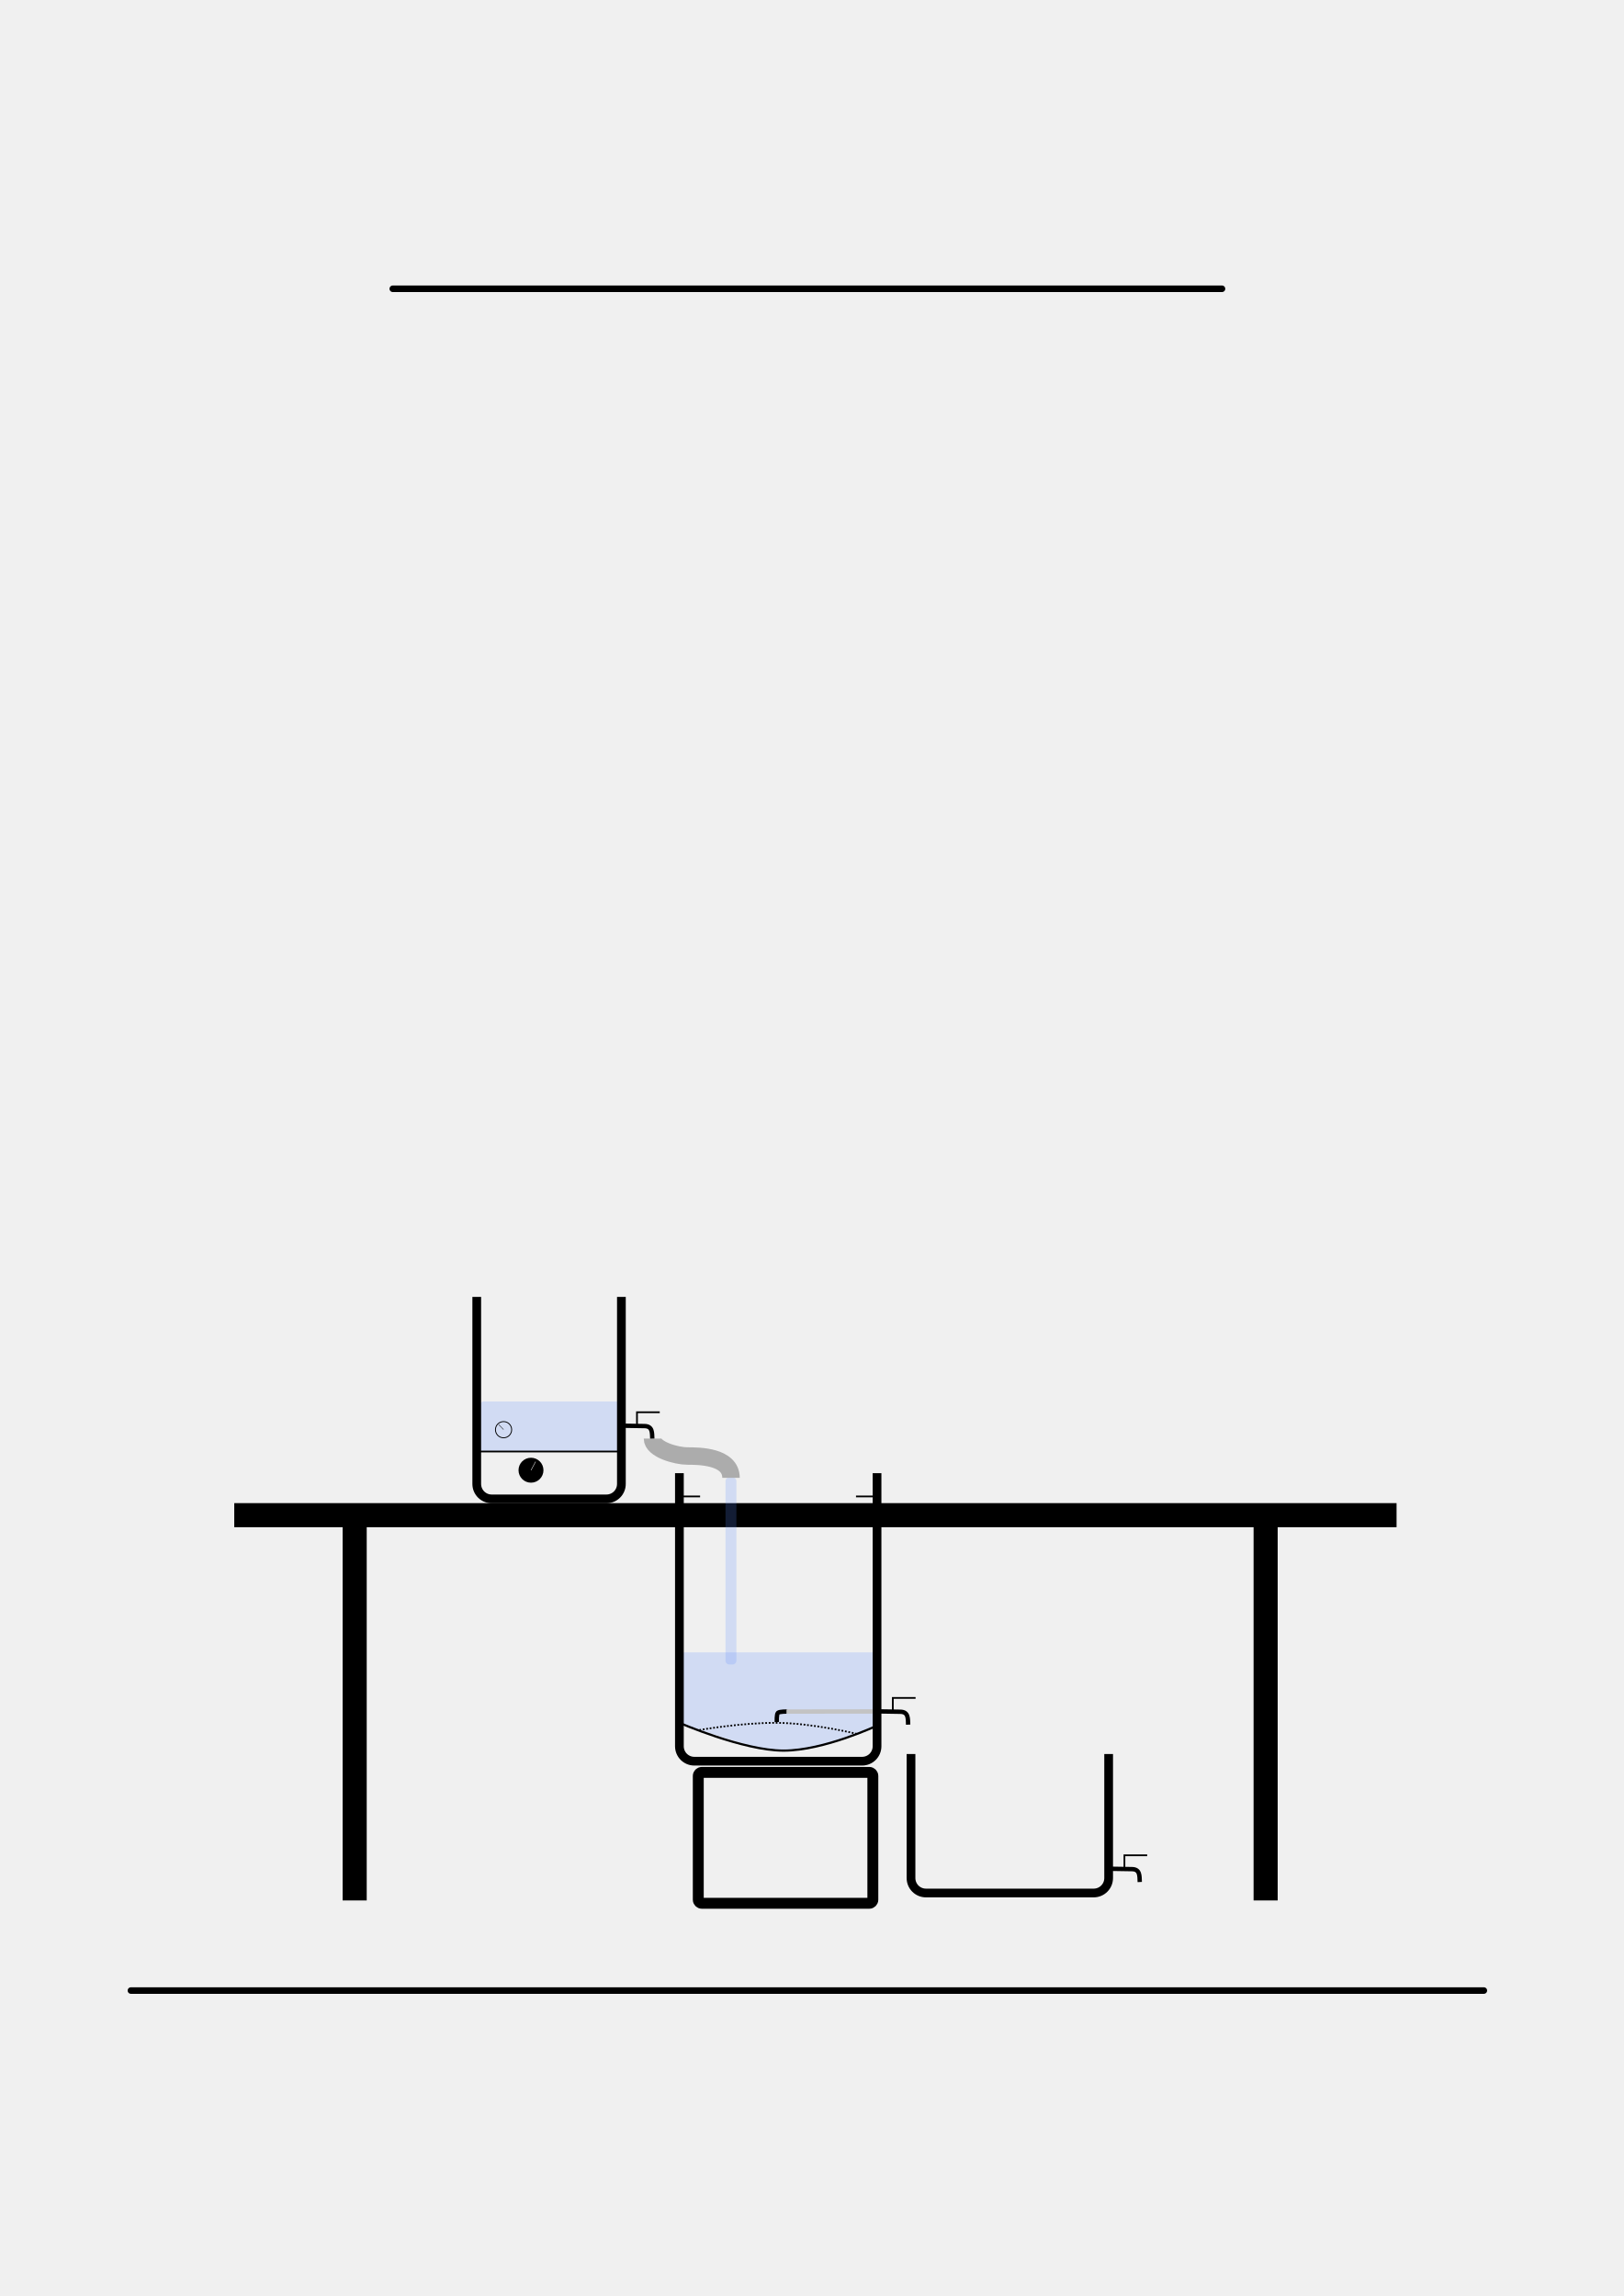
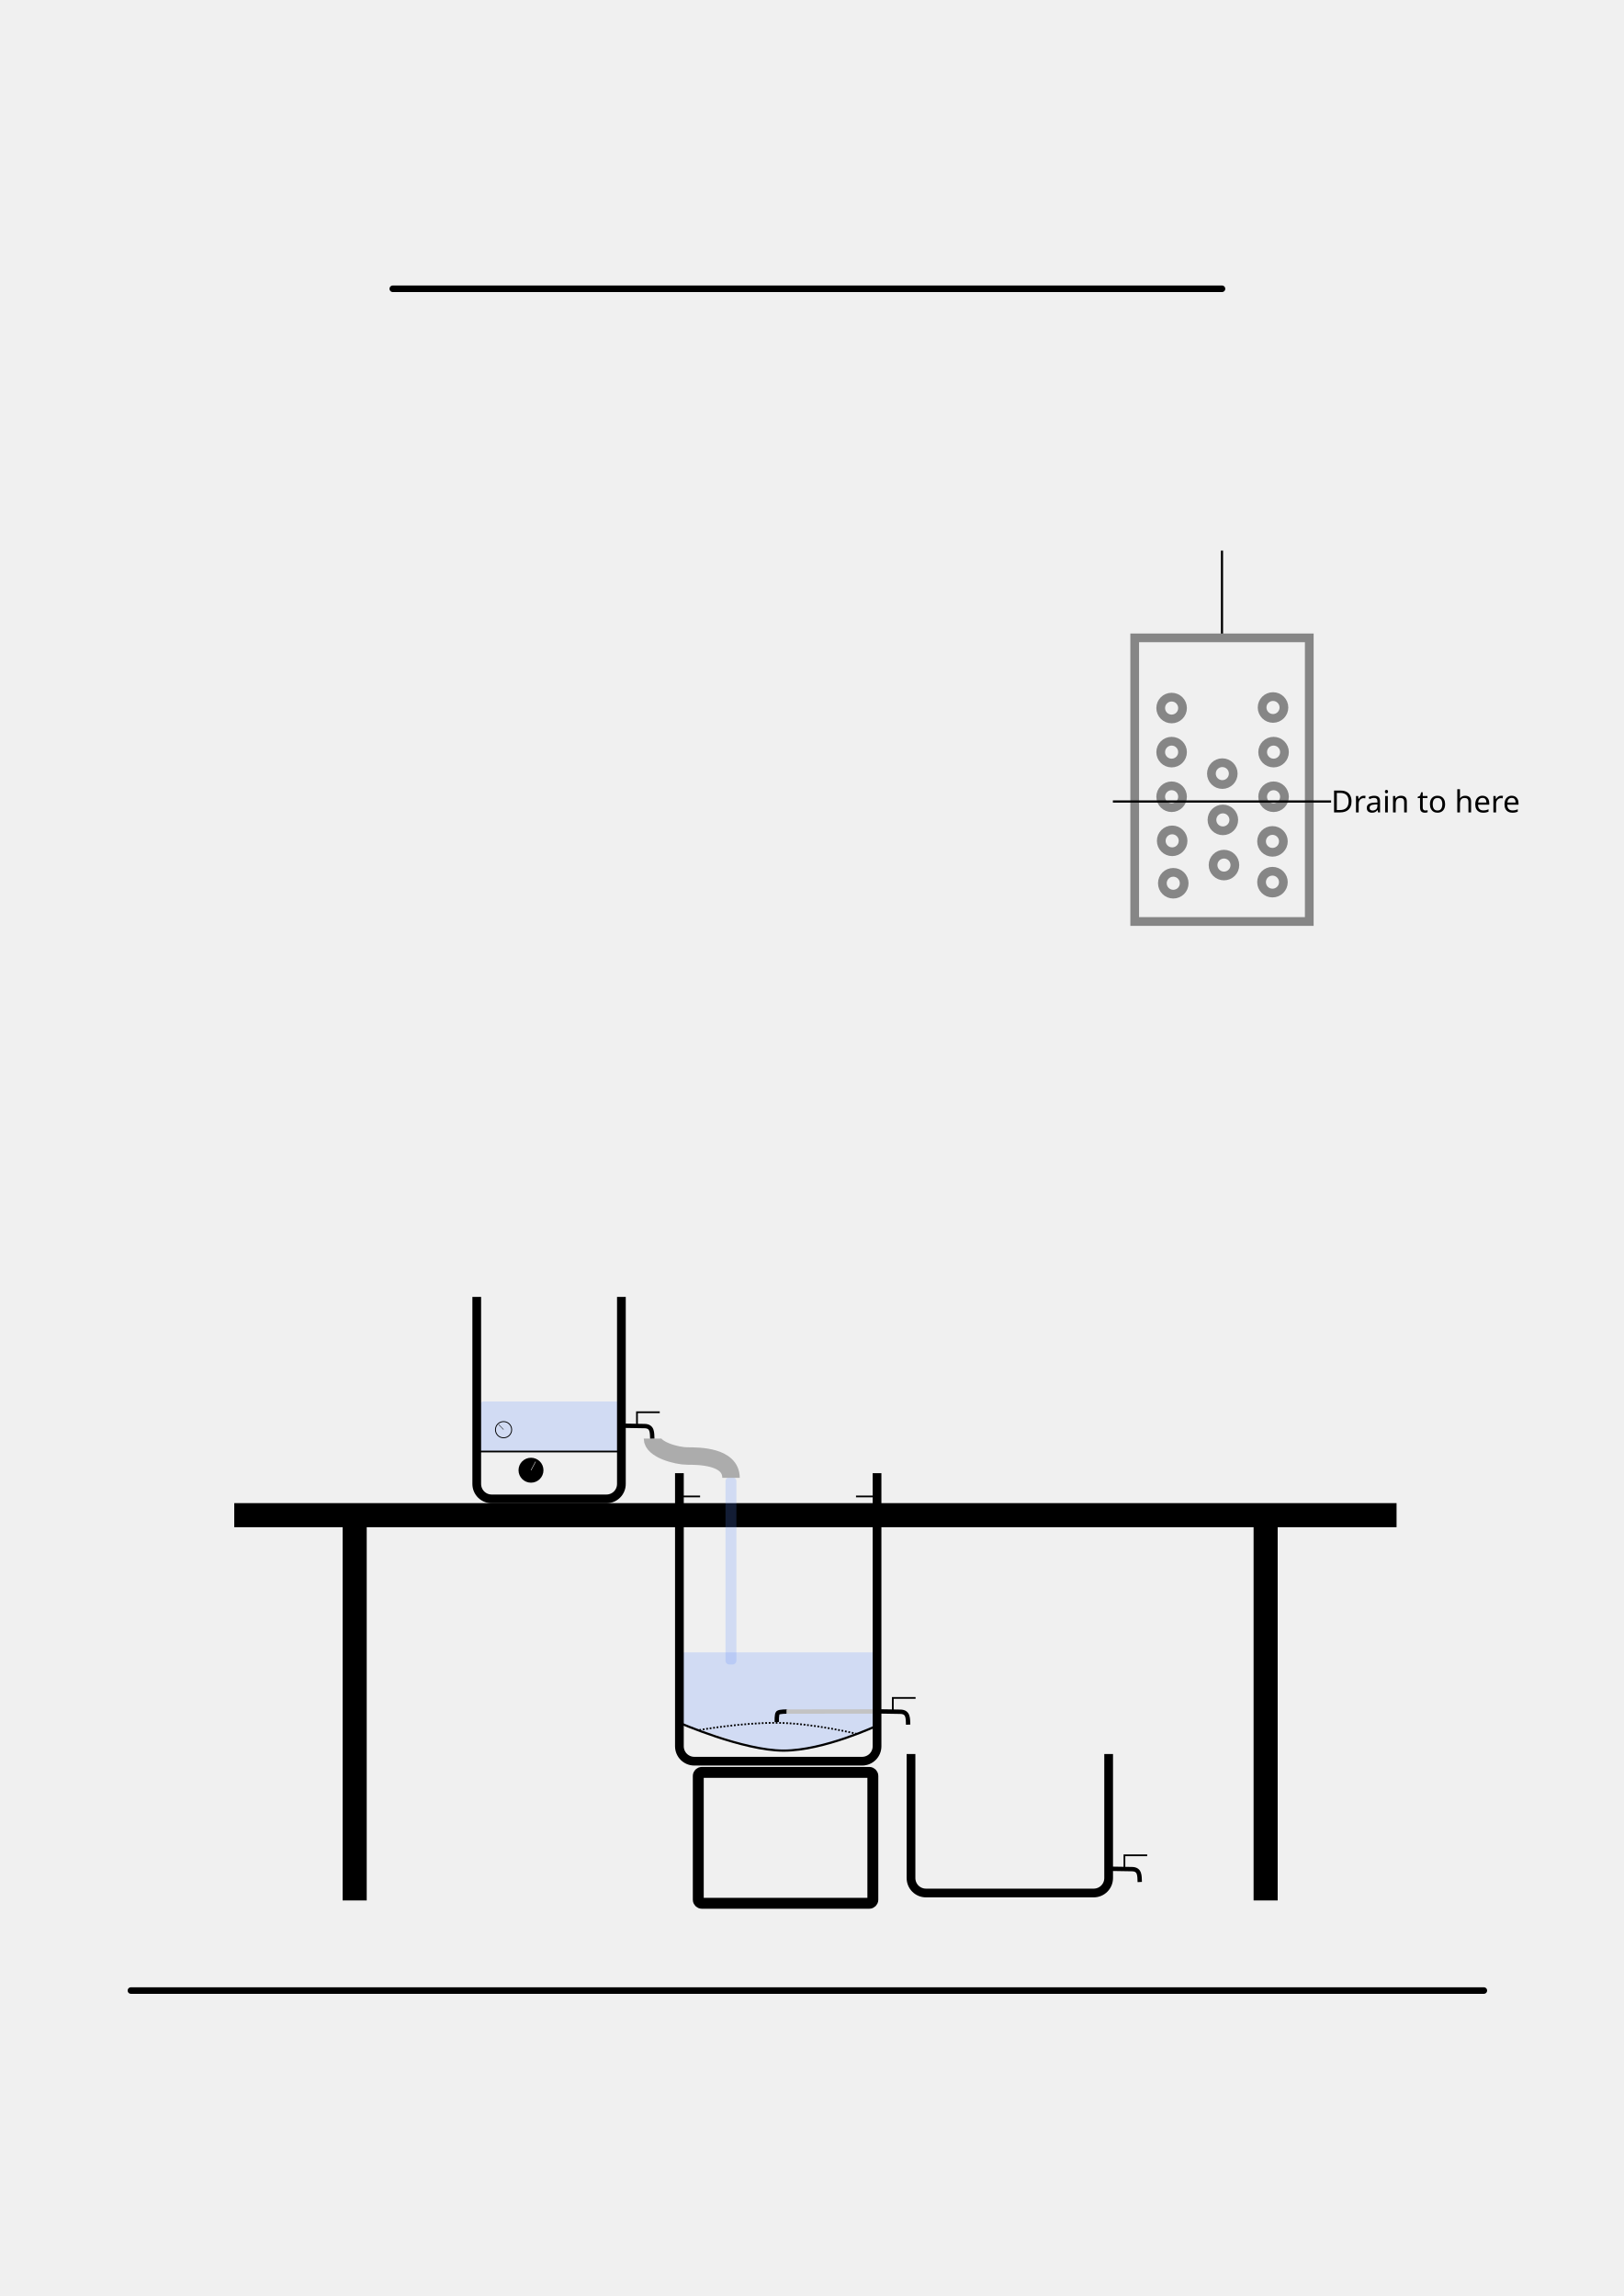
<svg xmlns="http://www.w3.org/2000/svg" width="744.094" height="1052.362" id="svg2" version="1.1">
  <defs id="defs4" />
  <g id="layer1">
    <flowRoot xml:space="preserve" id="flowRoot2987" style="font-size:14px;font-style:normal;font-variant:normal;font-weight:normal;font-stretch:normal;line-height:125%;letter-spacing:0px;word-spacing:0px;fill:#000000;fill-opacity:1;stroke:none;font-family:Andika;-inkscape-font-specification:Andika" transform="translate(121.4062,2.313433)">
      <flowRegion id="flowRegion2989">
        <rect id="rect2991" width="265.165" height="41.669" x="101.015" y="927.356" />
      </flowRegion>
      <flowPara id="flowPara2993" style="font-style:normal;font-variant:normal;font-weight:normal;font-stretch:normal;text-align:center;text-anchor:middle;font-family:EB Garamond;-inkscape-font-specification:EB Garamond">Brewery Instructions</flowPara>
      <flowPara id="flowPara2997" style="font-style:normal;font-variant:normal;font-weight:normal;font-stretch:normal;text-align:center;text-anchor:middle;font-family:EB Garamond;-inkscape-font-specification:EB Garamond">Page 3</flowPara>
      <flowPara id="flowPara2995" style="font-style:normal;font-variant:normal;font-weight:normal;font-stretch:normal;text-align:center;text-anchor:middle;font-family:EB Garamond;-inkscape-font-specification:EB Garamond">Page</flowPara>
    </flowRoot>
    <flowRoot xml:space="preserve" id="flowRoot3003" style="font-size:14px;font-style:normal;font-variant:normal;font-weight:normal;font-stretch:normal;line-height:125%;letter-spacing:0px;word-spacing:0px;fill:#000000;fill-opacity:1;stroke:none;font-family:Andika;-inkscape-font-specification:Andika">
      <flowRegion id="flowRegion3005">
        <rect id="rect3007" width="621.429" height="77.143" x="58.571" y="55.219" />
      </flowRegion>
      <flowPara id="flowPara3009" style="font-size:56px">Transfer strike water</flowPara>
    </flowRoot>
    <flowRoot xml:space="preserve" id="flowRoot3011" style="font-size:14px;font-style:normal;font-variant:normal;font-weight:normal;font-stretch:normal;line-height:125%;letter-spacing:0px;word-spacing:0px;fill:#000000;fill-opacity:1;stroke:none;font-family:Andika;-inkscape-font-specification:Andika">
      <flowRegion id="flowRegion3013">
        <rect id="rect3015" width="622.857" height="302.857" x="58.571" y="155.219" />
      </flowRegion>
      <flowPara id="flowPara3928">Now we transfer 2/3 of the hot water from the urn into the keg (MLT). To do this: </flowPara>
      <flowPara id="flowPara5036">* Connect a hose to the tap on the urn into the keg</flowPara>
      <flowPara id="flowPara5040">* Open the tap on the urn</flowPara>
      <flowPara id="flowPara5044">* Close the tap on the urn as soon as 2/3 of the water from the urn has been moved to the keg</flowPara>
+       <flowPara id="flowPara3072">* While doing next step we also want to fill the urn back up with hot water</flowPara>
+       <flowPara id="flowPara3078">To do this, boil some kettles and top up the water level in the urn. </flowPara>
+       <flowPara id="flowPara3080">There is no rush, it just needs to be full before the mash is complete </flowPara>
+       <flowPara id="flowPara3082">and ready for sparging. It will need 6 x 2L kettles of boiling water.</flowPara>
+       <flowPara id="flowPara3076" />
      <flowPara id="flowPara5048" />
    </flowRoot>
    <path style="fill:none;stroke:#000000;stroke-width:3;stroke-linecap:round;stroke-linejoin:miter;stroke-opacity:1;stroke-miterlimit:4;stroke-dasharray:none" d="m 60,912.362 620,0" id="path3043" />
    <path id="path3047" d="m 180,132.362 380,0" style="fill:none;stroke:#000000;stroke-width:3;stroke-linecap:round;stroke-linejoin:miter;stroke-opacity:1;stroke-miterlimit:4;stroke-dasharray:none" />
    <path style="fill:none;stroke:#000000;stroke-width:11.037;stroke-linecap:butt;stroke-linejoin:miter;stroke-miterlimit:4;stroke-opacity:1;stroke-dasharray:none" d="m 107.353,694.472 532.647,0" id="path3930" />
    <rect style="fill:#5b8bff;fill-opacity:0.209;stroke:none" id="rect5034" width="5" height="85.808" x="332.475" y="677.11" ry="1.761" />
    <path style="fill:none;stroke:#000000;stroke-width:11.037;stroke-linecap:butt;stroke-linejoin:miter;stroke-miterlimit:4;stroke-opacity:1;stroke-dasharray:none" d="m 580,694.472 0,176.59" id="path3932" />
    <path style="fill:none;stroke:#000000;stroke-width:11.037;stroke-linecap:butt;stroke-linejoin:miter;stroke-miterlimit:4;stroke-opacity:1;stroke-dasharray:none" d="m 162.538,694.472 0,176.59" id="path3934" />
    <rect style="fill:#5b8bff;fill-opacity:0.209;stroke:none" id="rect5029" width="65" height="23" x="220" y="642.362" ry="1.641" />
    <g id="layer1-3" transform="matrix(0.2,0,0,0.2,197.6235,563.3954)">
      <path id="rect2985" d="m 435.714,155.219 0,428.571 c 0,18.994 -15.291,34.286 -34.286,34.286 l -262.857,0 c -18.994,0 -34.286,-15.291 -34.286,-34.286 l 0,-428.571" style="fill:none;stroke:#000000;stroke-width:20;stroke-miterlimit:4;stroke-opacity:1;stroke-dashoffset:0" />
      <path transform="translate(-47.14286,2.857143)" d="m 294.286,549.505 c 0,10.257 -8.315,18.571 -18.571,18.571 -10.257,0 -18.571,-8.315 -18.571,-18.571 0,-10.257 8.315,-18.571 18.571,-18.571 10.257,0 18.571,8.315 18.571,18.571 z" id="path3756" style="fill:#000000;fill-opacity:1;stroke:#000000;stroke-width:20;stroke-miterlimit:4;stroke-opacity:1;stroke-dasharray:none;stroke-dashoffset:0" />
      <path transform="translate(-110,-90)" style="fill:none;stroke:#000000;stroke-width:2;stroke-miterlimit:4;stroke-opacity:1;stroke-dasharray:none;stroke-dashoffset:0" id="path3758" d="m 294.286,549.505 c 0,10.257 -8.315,18.571 -18.571,18.571 -10.257,0 -18.571,-8.315 -18.571,-18.571 0,-10.257 8.315,-18.571 18.571,-18.571 10.257,0 18.571,8.315 18.571,18.571 z" />
      <path id="path3760" d="m 107.143,509.505 330,0" style="fill:none;stroke:#000000;stroke-width:4;stroke-linecap:butt;stroke-linejoin:miter;stroke-miterlimit:4;stroke-opacity:1;stroke-dasharray:none" />
      <path id="path3762" d="M 165.665,459.15 154.553,447.786" style="fill:none;stroke:#000000;stroke-width:1px;stroke-linecap:butt;stroke-linejoin:miter;stroke-opacity:1" />
      <path id="path3764" d="m 228.571,552.541 10.536,-19.821" style="fill:none;stroke:#ffffff;stroke-width:1px;stroke-linecap:butt;stroke-linejoin:miter;stroke-opacity:1" />
      <path id="path3768" d="m 435.376,450.311 c 0,0 29.043,0.667 53.086,0.88 19.088,0.169 17.372,15.684 18.086,29.579" style="fill:none;stroke:#000000;stroke-width:10;stroke-linecap:butt;stroke-linejoin:miter;stroke-miterlimit:4;stroke-opacity:1;stroke-dasharray:none" />
      <path id="path3774" d="m 471.429,454.505 0,-35 52.143,0" style="fill:none;stroke:#000000;stroke-width:4;stroke-linecap:butt;stroke-linejoin:miter;stroke-miterlimit:4;stroke-opacity:1;stroke-dasharray:none" />
    </g>
    <g id="layer1-8" transform="matrix(0.2,0,0,0.2,391.823,700.9686)">
      <path id="rect2985-4" d="m 581.176,514.834 0,284.283 c 0,18.994 -15.291,34.286 -34.286,34.286 l -384.286,0 c -18.994,0 -34.286,-15.291 -34.286,-34.286 l 0,-284.283" style="fill:none;stroke:#000000;stroke-width:20;stroke-miterlimit:4;stroke-opacity:1;stroke-dashoffset:0" />
      <path id="path3768-1" d="m 581.284,777.797 c 0,0 29.043,0.667 53.086,0.88 19.088,0.169 17.372,15.684 18.086,29.579" style="fill:none;stroke:#000000;stroke-width:10;stroke-linecap:butt;stroke-linejoin:miter;stroke-miterlimit:4;stroke-opacity:1;stroke-dasharray:none" />
      <path id="path3774-0" d="m 617.337,781.991 0,-35 52.143,0" style="fill:none;stroke:#000000;stroke-width:4;stroke-linecap:butt;stroke-linejoin:miter;stroke-miterlimit:4;stroke-opacity:1;stroke-dasharray:none" />
    </g>
    <path style="fill:#5b8bff;fill-opacity:0.209;stroke:none" d="m 311.642,757.362 88.717,0 c 0.909,0 1.641,0.732 1.641,1.641 l 0,31.358 c 0,0.909 -28.825,12 -40,12 l -9,0 c -3,0 -41.97,-12.091 -42,-13 l -1,-30.358 c -0.03,-0.909 0.732,-1.641 1.641,-1.641 z" id="rect5031" />
    <g id="layer1-7" transform="matrix(0.2,0,0,0.2,285.6852,640.5548)">
      <path id="rect2985-7" d="m 581.176,173.402 0,625.714 c 0,18.994 -15.291,34.286 -34.286,34.286 l -384.286,0 c -18.994,0 -34.286,-15.291 -34.286,-34.286 l 0,-625.714" style="fill:none;stroke:#000000;stroke-width:20;stroke-miterlimit:4;stroke-opacity:1;stroke-dashoffset:0" />
      <path id="path3760-6" d="m 132.605,226.662 43.117,0" style="fill:none;stroke:#000000;stroke-width:4;stroke-linecap:butt;stroke-linejoin:miter;stroke-miterlimit:4;stroke-opacity:1;stroke-dasharray:none" />
      <path id="path3768-3" d="m 581.284,719.208 c 0,0 29.043,0.667 53.086,0.88 19.088,0.169 17.372,15.684 18.086,29.579" style="fill:none;stroke:#000000;stroke-width:10;stroke-linecap:butt;stroke-linejoin:miter;stroke-miterlimit:4;stroke-opacity:1;stroke-dasharray:none" />
      <path id="path3774-1" d="m 617.337,723.402 0,-35 52.143,0" style="fill:none;stroke:#000000;stroke-width:4;stroke-linecap:butt;stroke-linejoin:miter;stroke-miterlimit:4;stroke-opacity:1;stroke-dasharray:none" />
      <path style="fill:none;stroke:#000000;stroke-width:4;stroke-linecap:butt;stroke-linejoin:miter;stroke-miterlimit:4;stroke-opacity:1;stroke-dasharray:none" d="m 532.962,226.662 43.117,0" id="path3795" />
      <path id="path3797" d="m 126.891,744.831 c 0,0 147.272,64.325 240.065,64.325 92.793,0 214.619,-57.507 214.619,-57.507" style="fill:none;stroke:#000000;stroke-width:5;stroke-linecap:butt;stroke-linejoin:miter;stroke-miterlimit:4;stroke-opacity:1;stroke-dasharray:none" />
      <path id="path3799" d="m 174.033,761.973 c 0,0 97.143,-17.143 178.571,-16.429 81.429,0.714 181.429,25 181.429,25" style="fill:none;stroke:#000000;stroke-width:4;stroke-linecap:butt;stroke-linejoin:miter;stroke-miterlimit:4;stroke-opacity:1;stroke-dasharray:4, 4;stroke-dashoffset:0" />
      <path id="path3801" d="m 351.444,743.67 c 0,0 -0.739,-17.789 2.589,-20.982 3.662,-3.513 21.518,-2.98 21.518,-2.98" style="fill:none;stroke:#000000;stroke-width:10;stroke-linecap:butt;stroke-linejoin:miter;stroke-miterlimit:4;stroke-opacity:1;stroke-dasharray:none" />
      <path id="path3803" d="m 373.651,719.685 197.506,-0.253" style="fill:none;stroke:#c3c3c3;stroke-width:10;stroke-linecap:butt;stroke-linejoin:miter;stroke-miterlimit:4;stroke-opacity:1;stroke-dasharray:none" />
    </g>
    <path style="fill:none;stroke:#acacac;stroke-width:8;stroke-linecap:butt;stroke-linejoin:miter;stroke-opacity:1;stroke-miterlimit:4;stroke-dasharray:none" d="m 299,659.362 c 0,5 11,8 16,8 5,0 20,0 20,10" id="path4519" />
    <rect style="fill:none;fill-opacity:0.209;stroke:#000000;stroke-opacity:1;stroke-width:5;stroke-miterlimit:4;stroke-dasharray:none" id="rect5075" width="80" height="60" x="320" y="812.362" ry="1.641" />
+     <path style="fill:none;stroke:#000000;stroke-width:1px;stroke-linecap:butt;stroke-linejoin:miter;stroke-opacity:1" d="m 560,252.362 c 0,40 0,40 0,40" id="path3034" />
+     <rect style="fill:none;stroke:#868686;stroke-width:4;stroke-linecap:round;stroke-miterlimit:4;stroke-opacity:1;stroke-dasharray:none;stroke-dashoffset:0" id="rect3036" width="80" height="130" x="520" y="292.362" />
+     <path style="fill:none;stroke:#868686;stroke-width:4;stroke-linecap:round;stroke-miterlimit:4;stroke-opacity:1;stroke-dasharray:none;stroke-dashoffset:0" id="path3038" d="m 550,407.362 a 5,5 0 1 1 -10,0 5,5 0 1 1 10,0 z" transform="translate(-7.323606,-2.525381)" />
+     <path transform="translate(-7.828682,-21.97082)" d="m 550,407.362 a 5,5 0 1 1 -10,0 5,5 0 1 1 10,0 z" id="path3040" style="fill:none;stroke:#868686;stroke-width:4;stroke-linecap:round;stroke-miterlimit:4;stroke-opacity:1;stroke-dasharray:none;stroke-dashoffset:0" />
+     <path style="fill:none;stroke:#868686;stroke-width:4;stroke-linecap:round;stroke-miterlimit:4;stroke-opacity:1;stroke-dasharray:none;stroke-dashoffset:0" id="path3042" d="m 550,407.362 a 5,5 0 1 1 -10,0 5,5 0 1 1 10,0 z" transform="translate(-8.08122,-42.17387)" />
+     <path transform="translate(-8.08122,-62.62946)" d="m 550,407.362 a 5,5 0 1 1 -10,0 5,5 0 1 1 10,0 z" id="path3044" style="fill:none;stroke:#868686;stroke-width:4;stroke-linecap:round;stroke-miterlimit:4;stroke-opacity:1;stroke-dasharray:none;stroke-dashoffset:0" />
+     <path style="fill:none;stroke:#868686;stroke-width:4;stroke-linecap:round;stroke-miterlimit:4;stroke-opacity:1;stroke-dasharray:none;stroke-dashoffset:0" id="path3046" d="m 550,407.362 a 5,5 0 1 1 -10,0 5,5 0 1 1 10,0 z" transform="translate(-8.08122,-82.83251)" />
+     <path transform="translate(38.3858,-83.08505)" d="m 550,407.362 a 5,5 0 1 1 -10,0 5,5 0 1 1 10,0 z" id="path3048" style="fill:none;stroke:#868686;stroke-width:4;stroke-linecap:round;stroke-miterlimit:4;stroke-opacity:1;stroke-dasharray:none;stroke-dashoffset:0" />
+     <path style="fill:none;stroke:#868686;stroke-width:4;stroke-linecap:round;stroke-miterlimit:4;stroke-opacity:1;stroke-dasharray:none;stroke-dashoffset:0" id="path3050" d="m 550,407.362 a 5,5 0 1 1 -10,0 5,5 0 1 1 10,0 z" transform="translate(38.63833,-62.62946)" />
+     <path transform="translate(38.63833,-42.17387)" d="m 550,407.362 a 5,5 0 1 1 -10,0 5,5 0 1 1 10,0 z" id="path3052" style="fill:none;stroke:#868686;stroke-width:4;stroke-linecap:round;stroke-miterlimit:4;stroke-opacity:1;stroke-dasharray:none;stroke-dashoffset:0" />
+     <path style="fill:none;stroke:#868686;stroke-width:4;stroke-linecap:round;stroke-miterlimit:4;stroke-opacity:1;stroke-dasharray:none;stroke-dashoffset:0" id="path3054" d="m 550,407.362 a 5,5 0 1 1 -10,0 5,5 0 1 1 10,0 z" transform="translate(38.13326,-21.71828)" />
+     <path transform="translate(38.13326,-3.030458)" d="m 550,407.362 a 5,5 0 1 1 -10,0 5,5 0 1 1 10,0 z" id="path3056" style="fill:none;stroke:#868686;stroke-width:4;stroke-linecap:round;stroke-miterlimit:4;stroke-opacity:1;stroke-dasharray:none;stroke-dashoffset:0" />
+     <path style="fill:none;stroke:#868686;stroke-width:4;stroke-linecap:round;stroke-miterlimit:4;stroke-opacity:1;stroke-dasharray:none;stroke-dashoffset:0" id="path3058" d="m 550,407.362 a 5,5 0 1 1 -10,0 5,5 0 1 1 10,0 z" transform="translate(15.9099,-10.85914)" />
+     <path transform="translate(15.40483,-31.56727)" d="m 550,407.362 a 5,5 0 1 1 -10,0 5,5 0 1 1 10,0 z" id="path3060" style="fill:none;stroke:#868686;stroke-width:4;stroke-linecap:round;stroke-miterlimit:4;stroke-opacity:1;stroke-dasharray:none;stroke-dashoffset:0" />
+     <path style="fill:none;stroke:#868686;stroke-width:4;stroke-linecap:round;stroke-miterlimit:4;stroke-opacity:1;stroke-dasharray:none;stroke-dashoffset:0" id="path3062" d="m 550,407.362 a 5,5 0 1 1 -10,0 5,5 0 1 1 10,0 z" transform="translate(15.15229,-52.78047)" />
+     <path style="fill:none;stroke:#000000;stroke-width:1px;stroke-linecap:butt;stroke-linejoin:miter;stroke-opacity:1" d="m 510,367.362 100,0" id="path3064" />
+     <text xml:space="preserve" style="font-size:14px;font-style:normal;font-variant:normal;font-weight:normal;font-stretch:normal;line-height:125%;letter-spacing:0px;word-spacing:0px;fill:#000000;fill-opacity:1;stroke:none;font-family:Andika;-inkscape-font-specification:Andika" x="610" y="372.362" id="text3066">
+       <tspan id="tspan3068" x="610" y="372.362">Drain to here</tspan>
+     </text>
  </g>
</svg>
